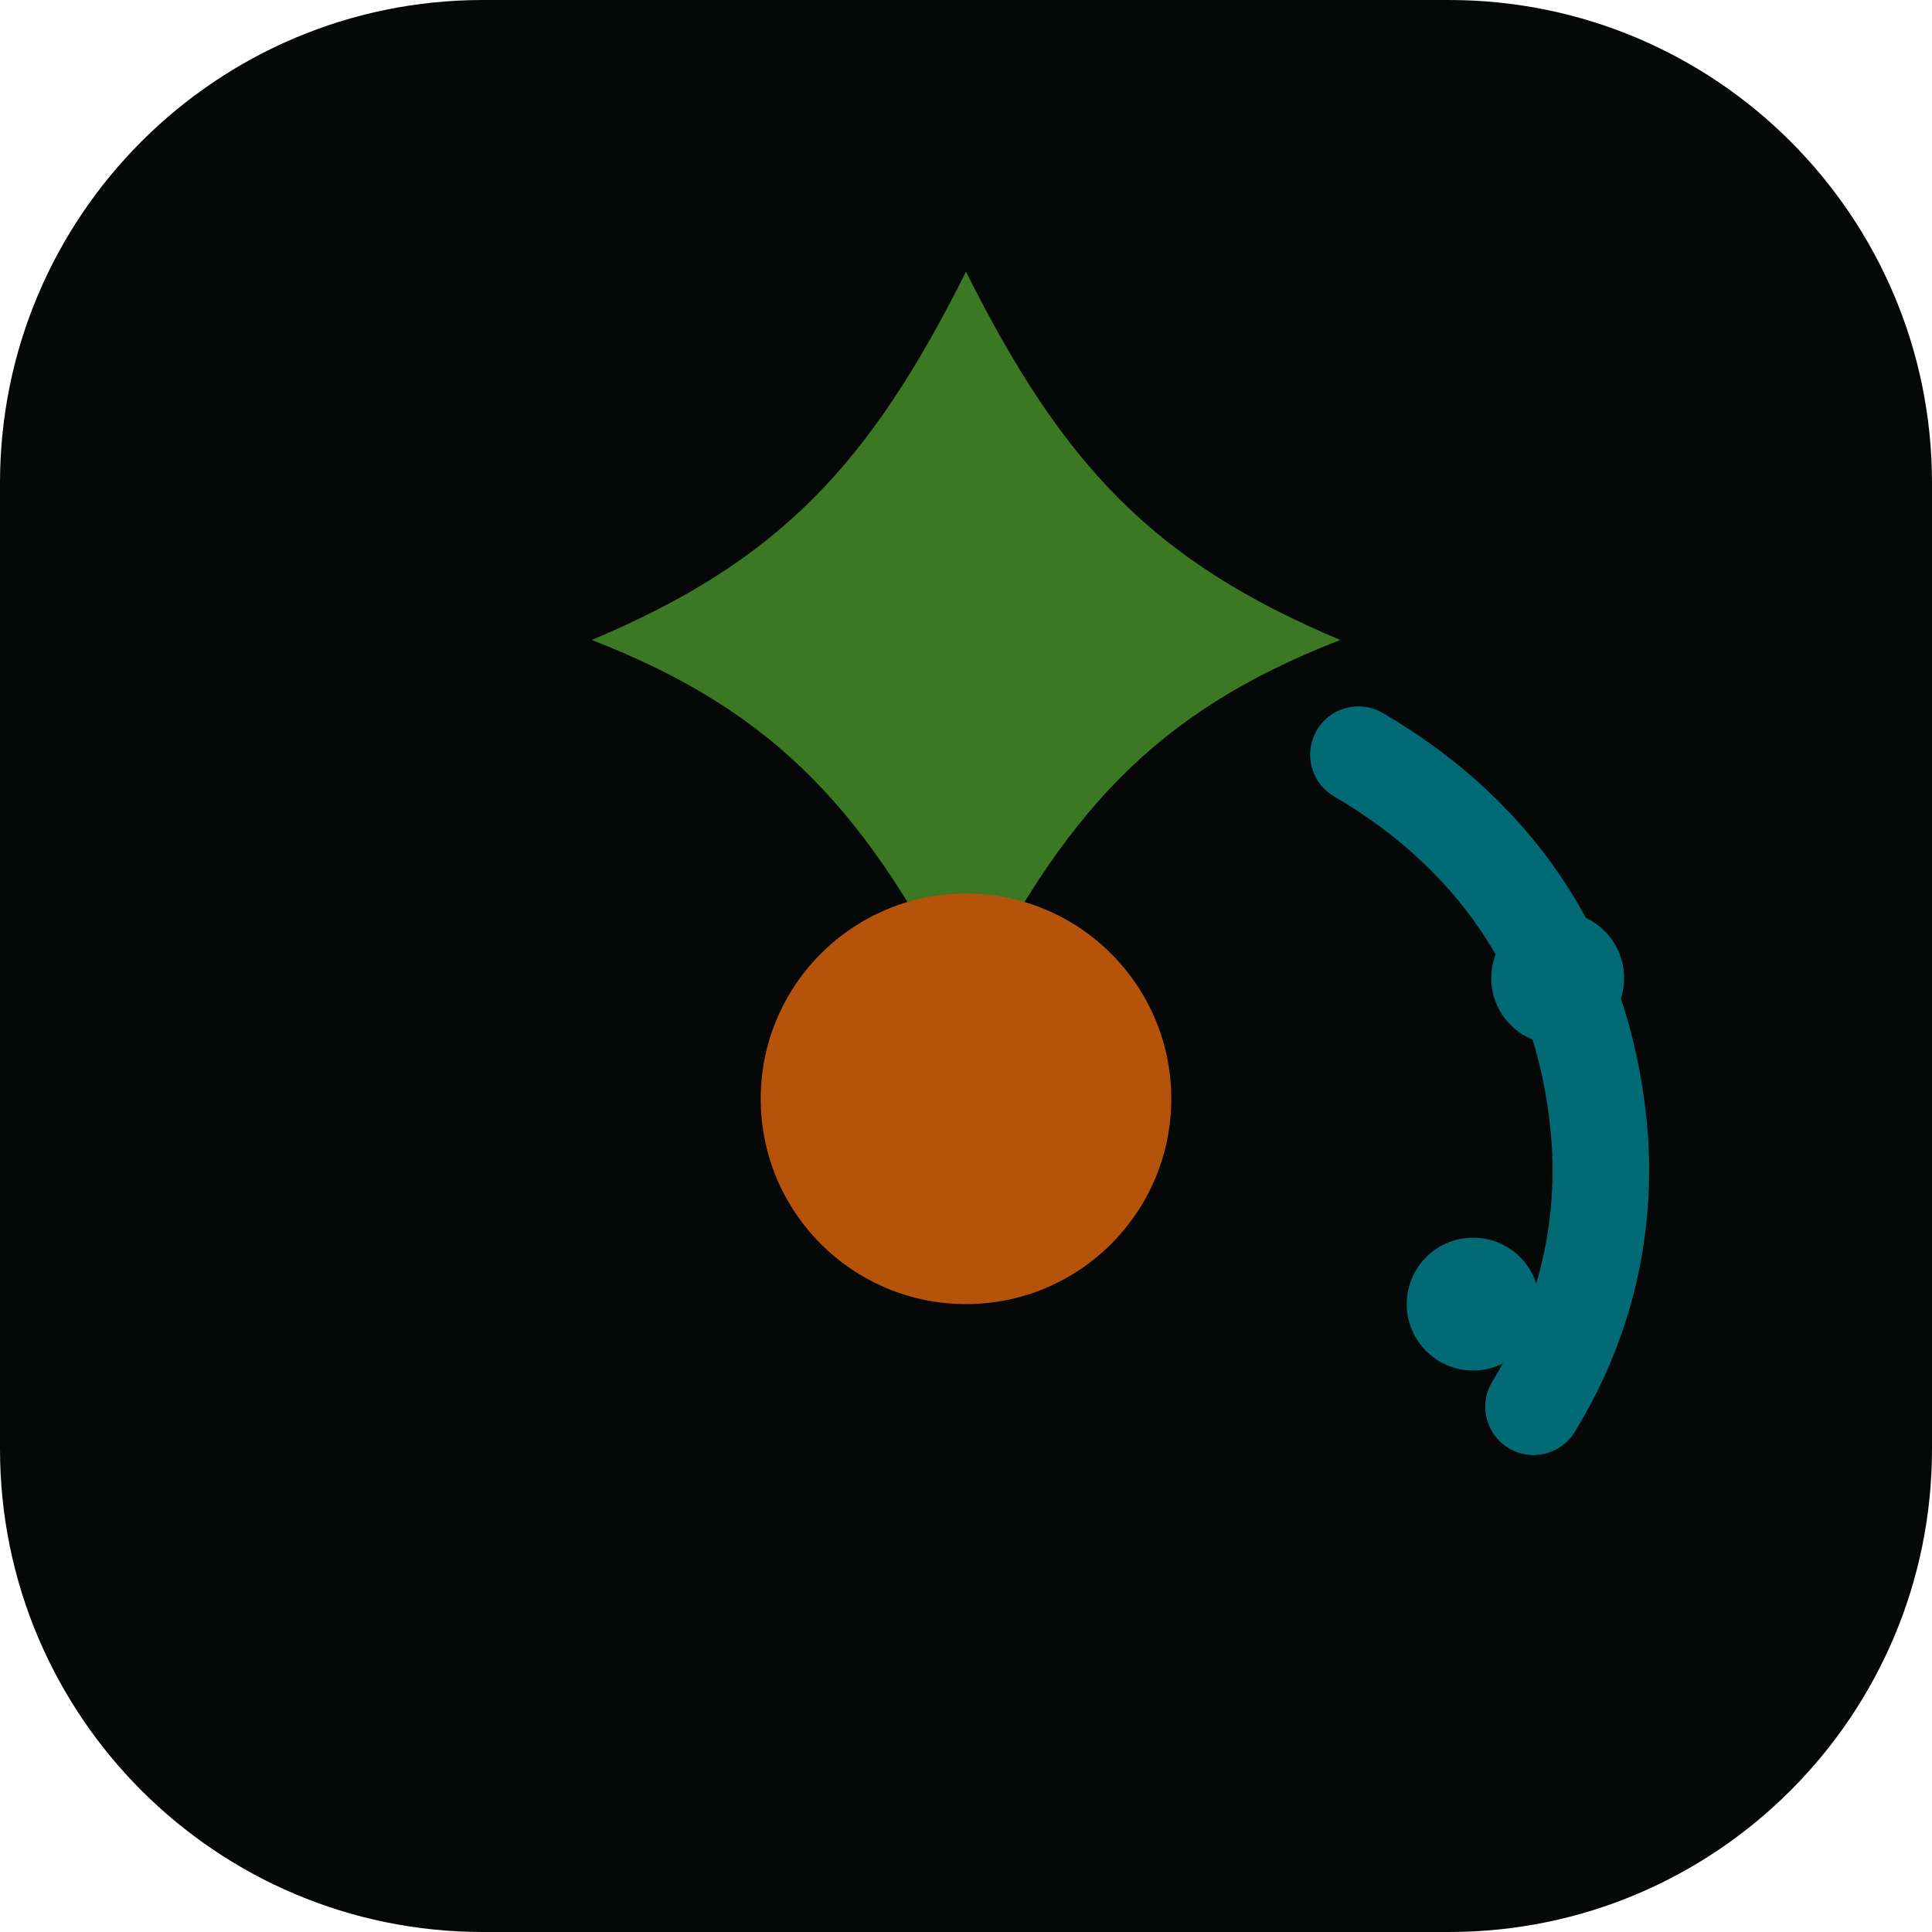
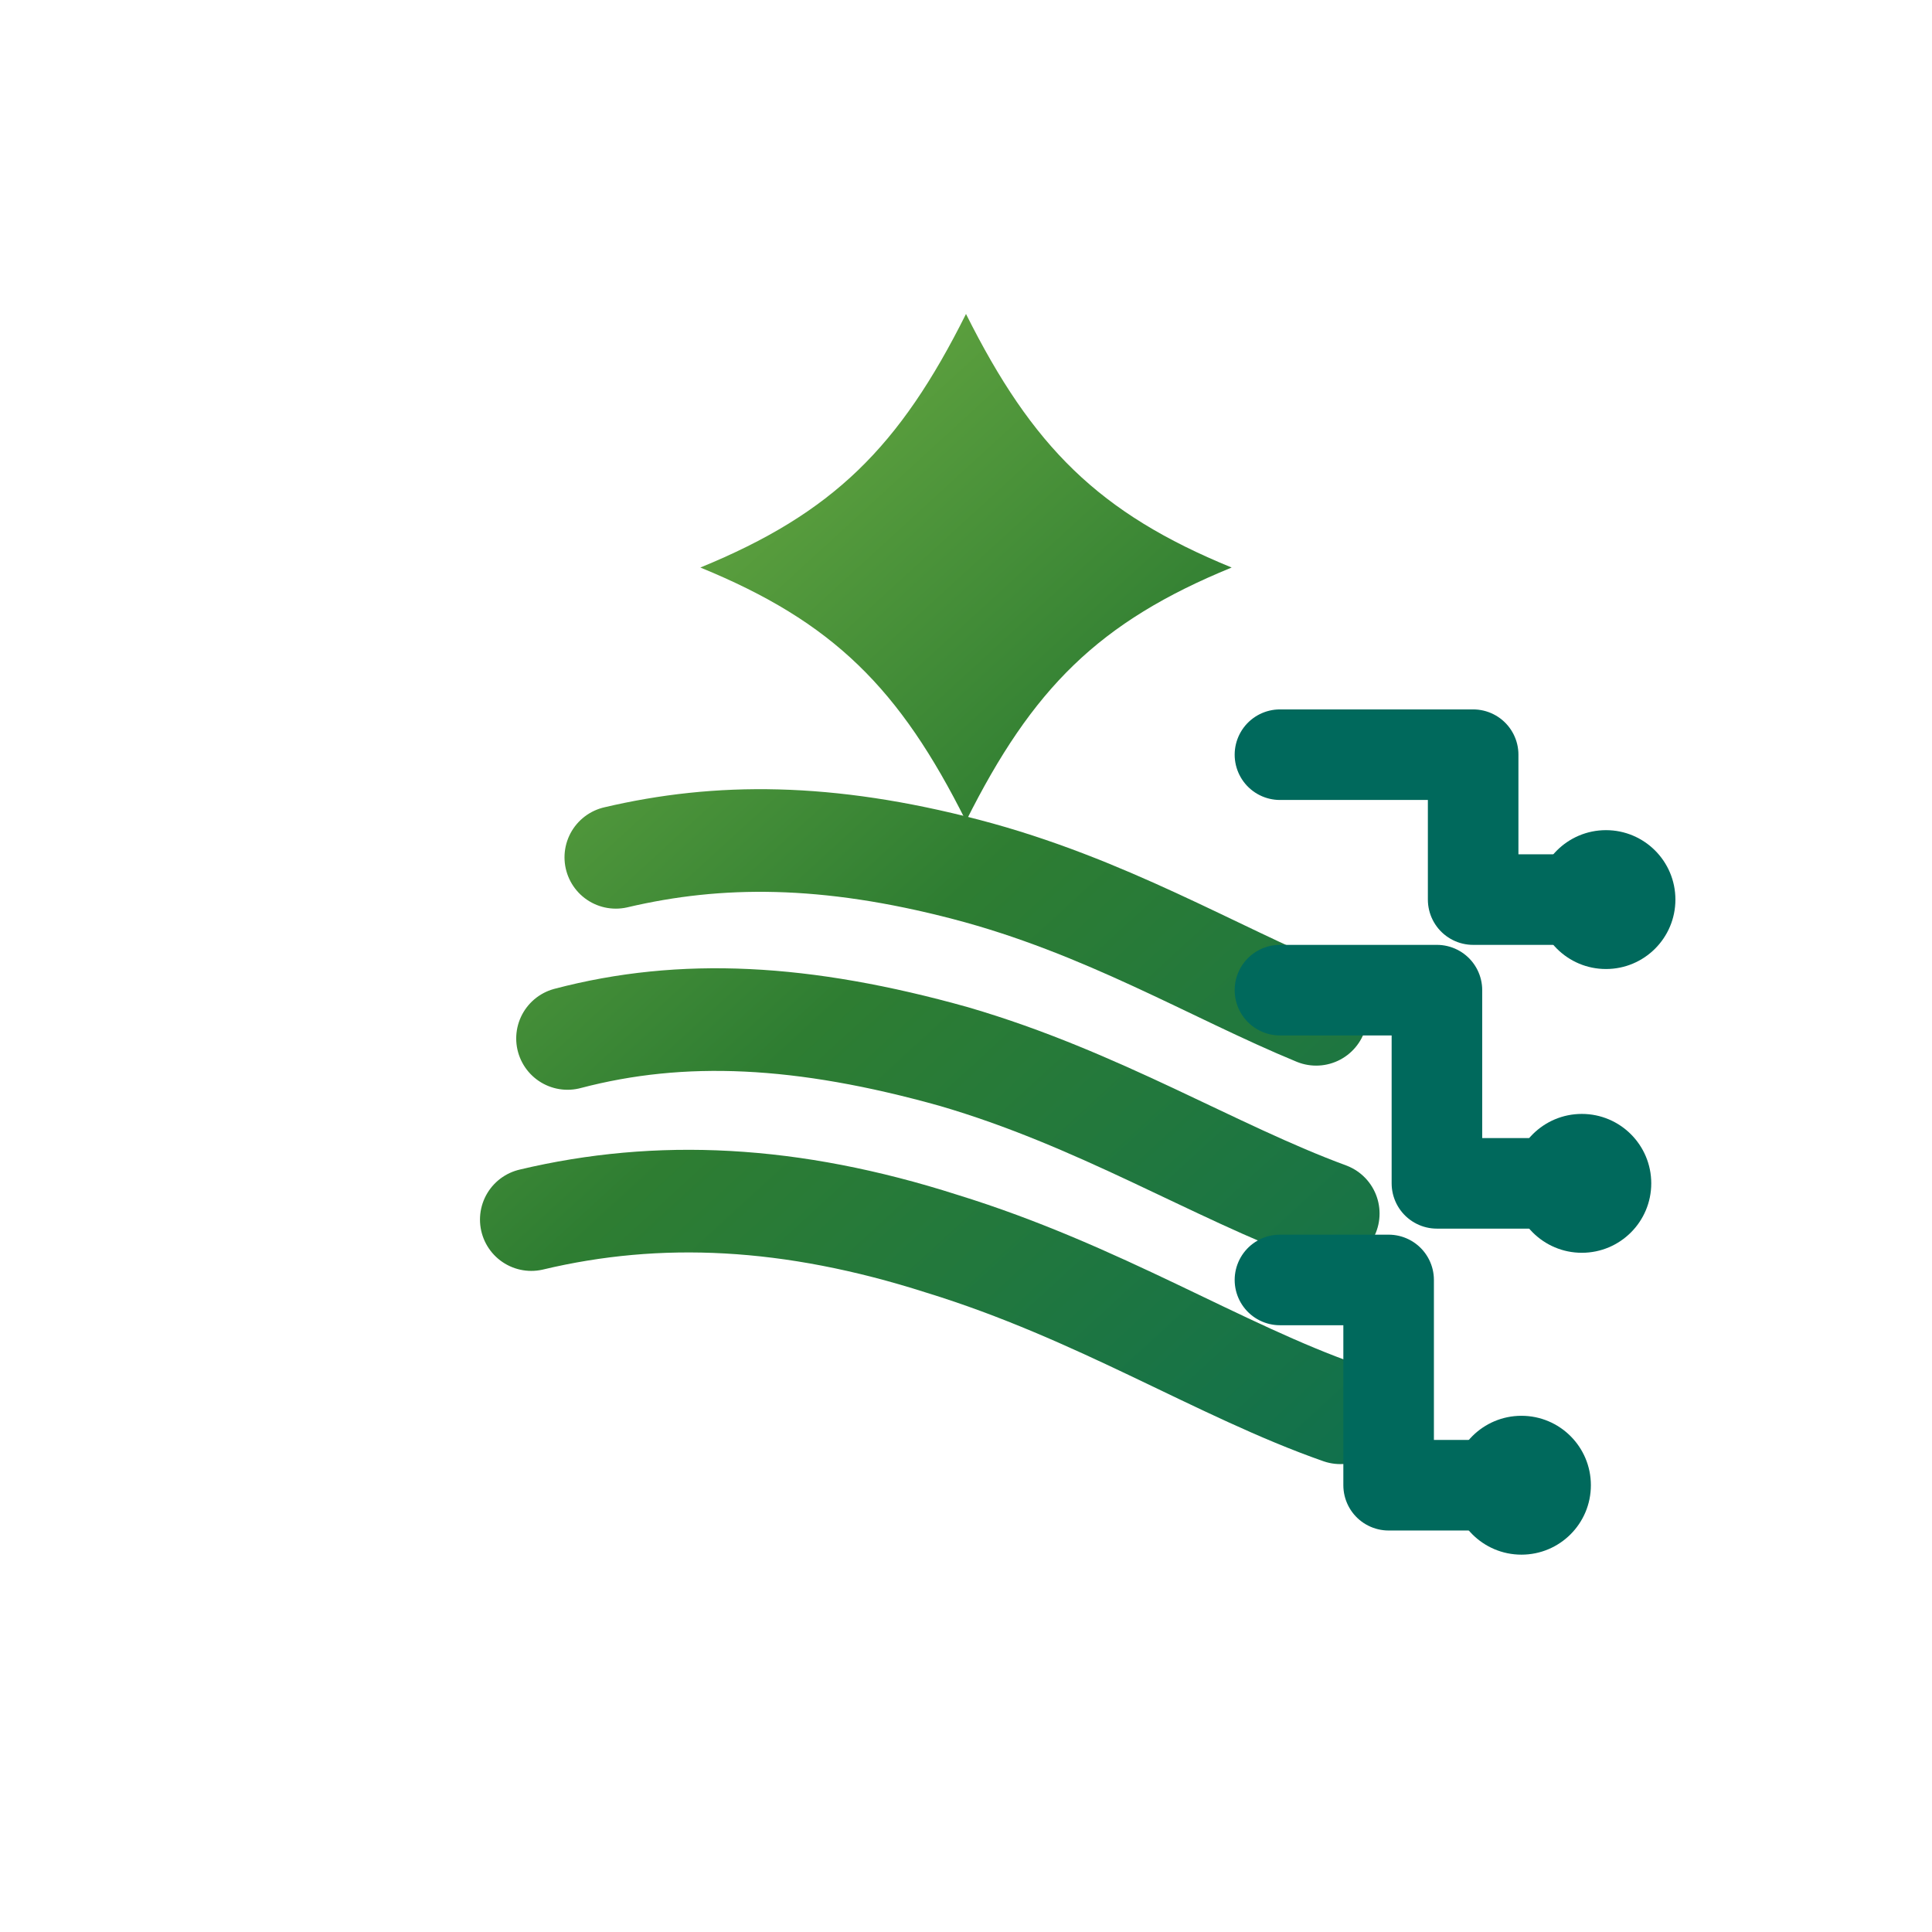
<svg xmlns="http://www.w3.org/2000/svg" viewBox="0 0 32 32" fill="none">
-   <rect width="32" height="32" rx="8" fill="#050807" />
-   <path d="M16 4.5c1.6 3.2 3.1 4.8 6.2 6.1-3.1 1.2-4.6 2.9-6.2 6.1-1.6-3.2-3.1-4.9-6.2-6.1C12.9 9.3 14.4 7.7 16 4.5z" fill="#3c7824" />
-   <circle cx="16" cy="18.2" r="3.4" fill="#b45309" />
-   <path d="M22.5 12.5c2.4 1.4 3.8 3.6 4 6.4.1 1.6-.3 3.1-1.1 4.4" stroke="#026a74" stroke-width="1.6" stroke-linecap="round" />
-   <circle cx="25.8" cy="16.2" r="1.1" fill="#026a74" />
-   <circle cx="24.4" cy="21.6" r="1.1" fill="#026a74" />
+   <defs>
+     <linearGradient id="g" x1="6" y1="4" x2="28" y2="28" gradientUnits="userSpaceOnUse">
+       <stop stop-color="#8BC34A" />
+       <stop offset="0.45" stop-color="#2E7D32" />
+       <stop offset="1" stop-color="#00695C" />
+     </linearGradient>
+   </defs>
+   <path d="M16 5.2c1.1 2.2 2.2 3.3 4.4 4.2C18.2 10.3 17.1 11.4 16 13.6c-1.1-2.2-2.2-3.3-4.4-4.2C13.8 8.5 14.9 7.4 16 5.2z" fill="url(#g)" />
+   <path d="M10.2 14.2c1.7-.4 3.5-.4 5.8.2 2.3.6 4.1 1.7 5.8 2.4" stroke="url(#g)" stroke-width="1.7" stroke-linecap="round" />
+   <path d="M9.4 17.2c1.9-.5 3.9-.4 6.4.3 2.4.7 4.3 1.9 6.2 2.6" stroke="url(#g)" stroke-width="1.7" stroke-linecap="round" />
+   <path d="M8.8 20.2c2.1-.5 4.3-.4 6.8.4 2.6.8 4.6 2.1 6.6 2.8" stroke="url(#g)" stroke-width="1.7" stroke-linecap="round" />
+   <path d="M21.2 12.5h3.2v2.4h2.2" stroke="#00695C" stroke-width="1.5" stroke-linecap="round" stroke-linejoin="round" />
+   <circle cx="26.6" cy="14.9" r="1.15" fill="#00695C" />
+   <path d="M21.2 16.4h2.6v3.2h2.4" stroke="#00695C" stroke-width="1.5" stroke-linecap="round" stroke-linejoin="round" />
+   <circle cx="26.2" cy="19.6" r="1.15" fill="#00695C" />
+   <path d="M21.2 21.2h1.8v3.4h2.2" stroke="#00695C" stroke-width="1.5" stroke-linecap="round" stroke-linejoin="round" />
+   <circle cx="25.2" cy="24.6" r="1.15" fill="#00695C" />
</svg>
